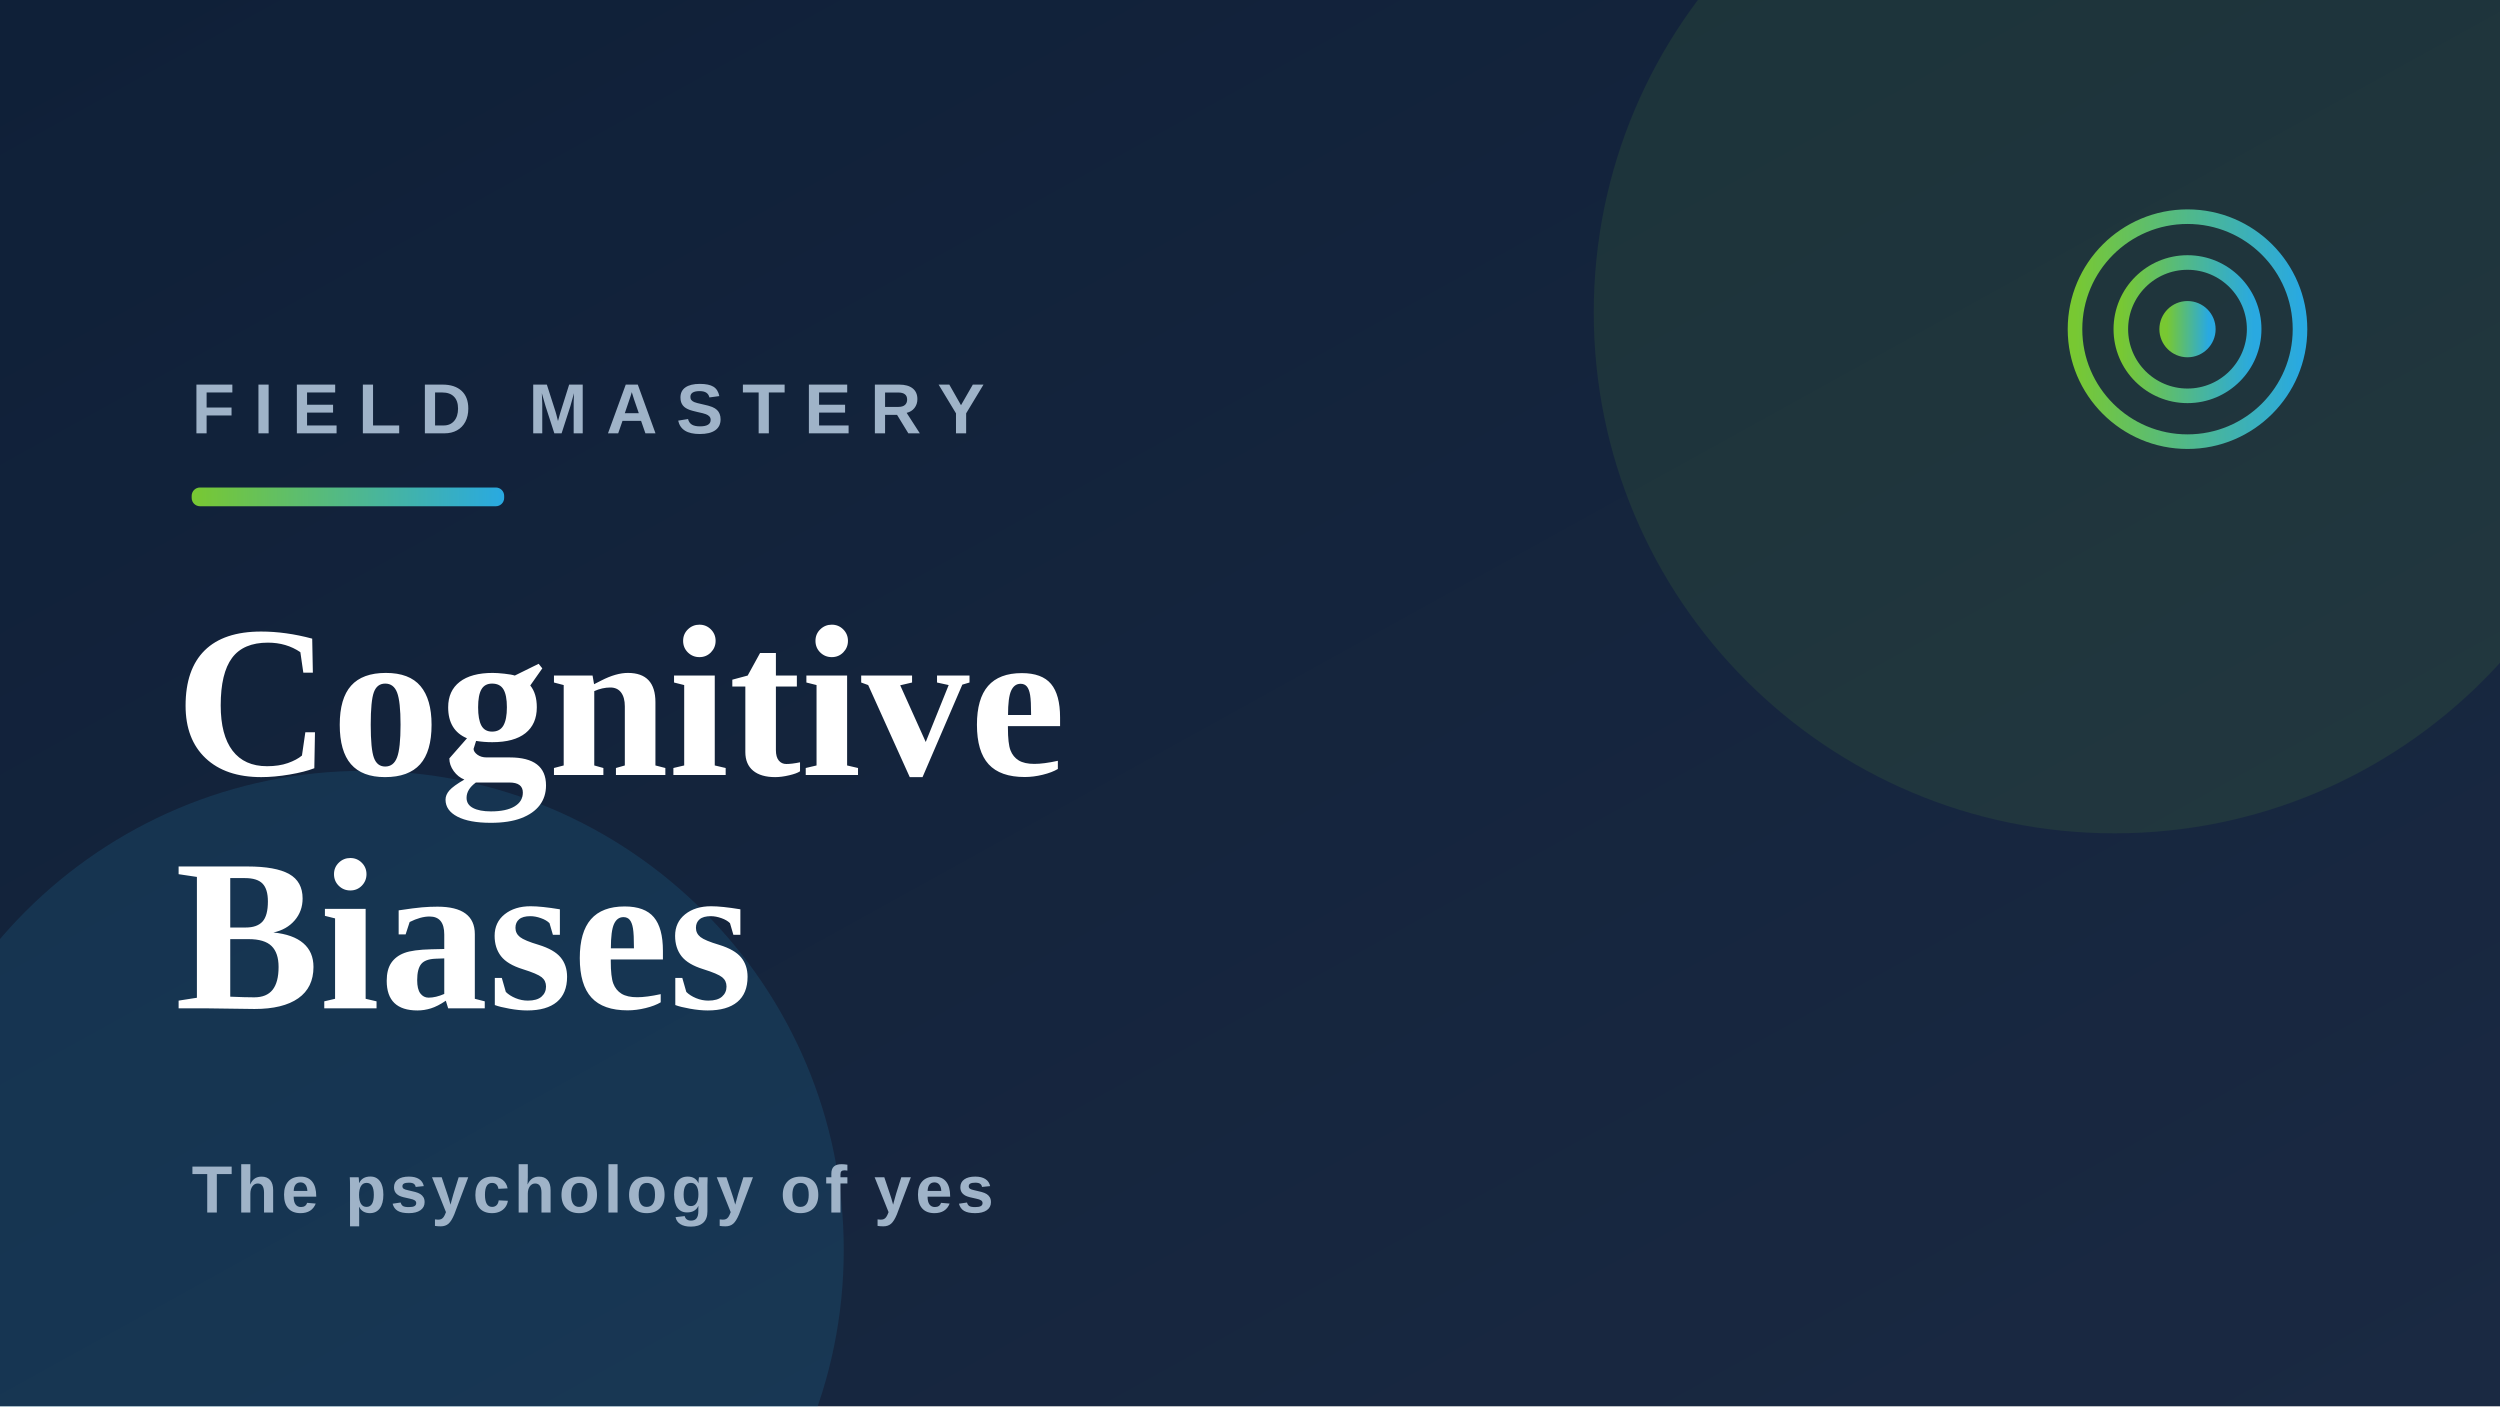
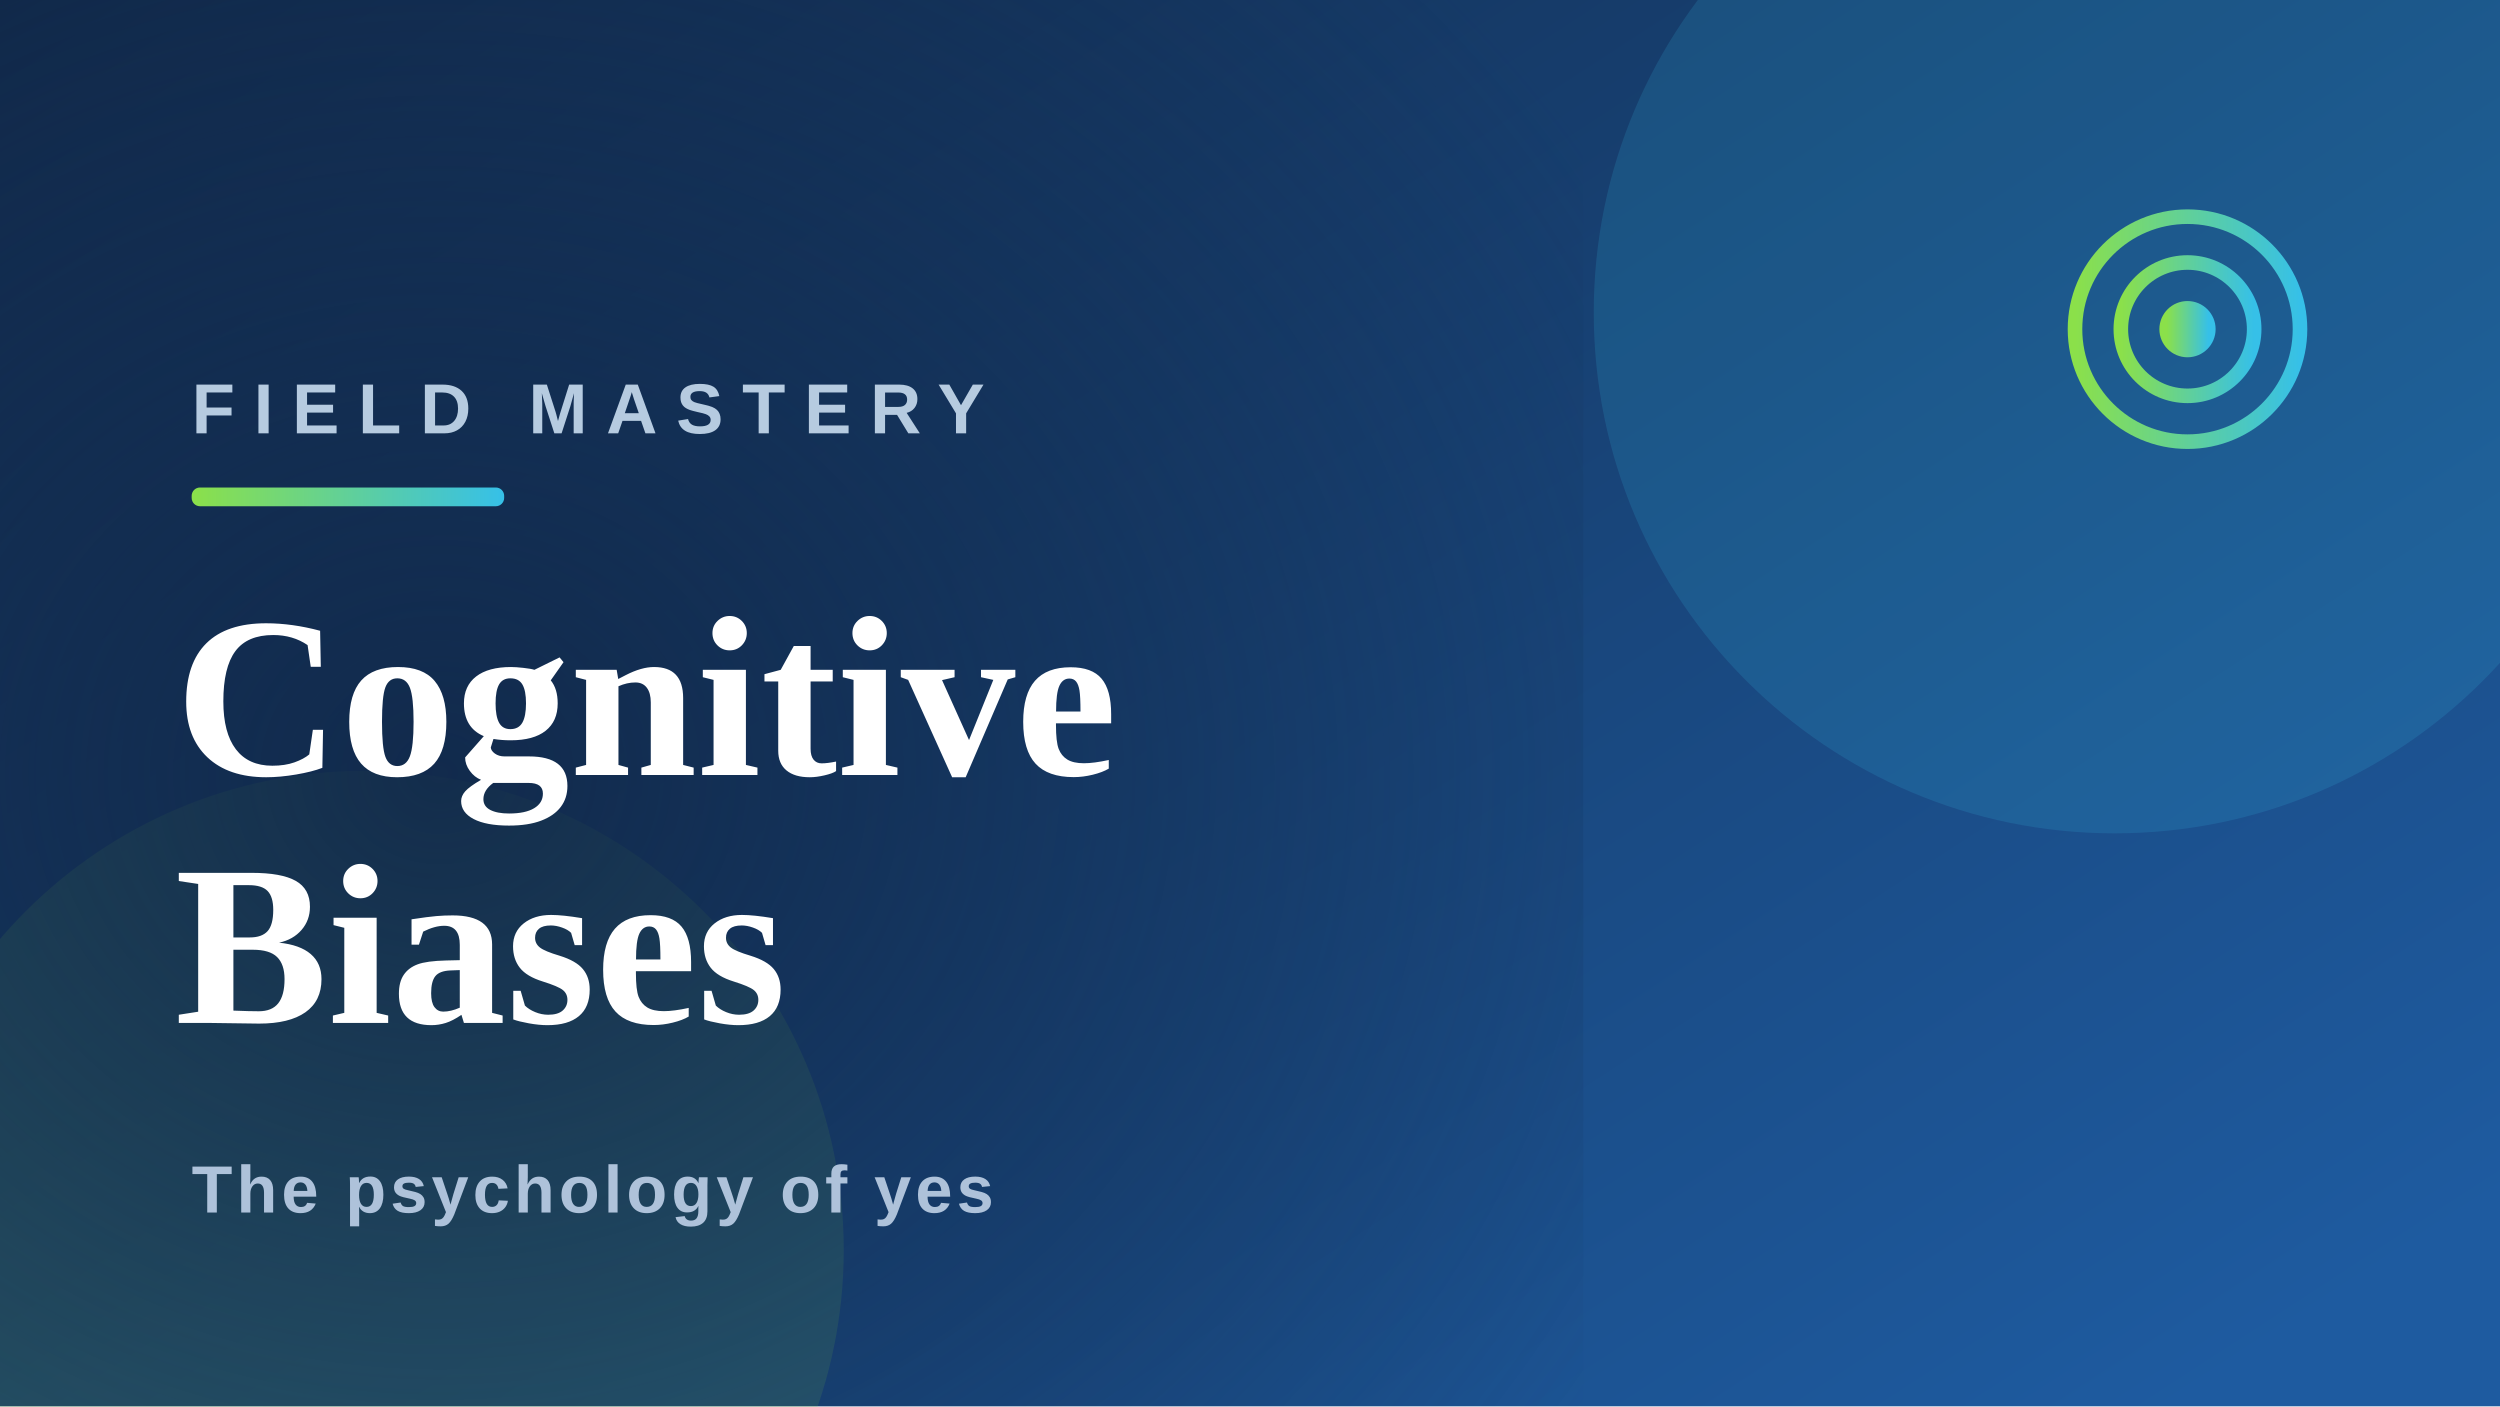
<svg xmlns="http://www.w3.org/2000/svg" viewBox="0 0 1200 675" width="1200" height="675">
  <defs>
-     <linearGradient id="bg" x1="0" y1="0" x2="1" y2="1">
-       <stop offset="0" stop-color="#0F2038" />
-       <stop offset="1" stop-color="#1A2942" />
+     <linearGradient id="bg" x1="0" y1="0" x2="1" y2="0.85">
+       <stop offset="0" stop-color="#11294A" />
+       <stop offset="1" stop-color="#1E5BA0" />
    </linearGradient>
    <linearGradient id="acc" x1="0" y1="0" x2="1" y2="0">
-       <stop offset="0" stop-color="#78C832" />
-       <stop offset="1" stop-color="#29A9E1" />
+       <stop offset="0" stop-color="#8BE04A" />
+       <stop offset="1" stop-color="#36C0E8" />
    </linearGradient>
+     <radialGradient id="shade" cx="0.28" cy="0.55" r="0.85">
+       <stop offset="0" stop-color="#11294A" stop-opacity="0.92" />
+       <stop offset="1" stop-color="#11294A" stop-opacity="0" />
+     </radialGradient>
  </defs>
  <rect width="1200" height="675" fill="url(#bg)" />
-   <circle cx="1015" cy="150" r="250" fill="#78C832" opacity="0.10" />
-   <circle cx="175" cy="600" r="230" fill="#29A9E1" opacity="0.13" />
+   <circle cx="1015" cy="150" r="250" fill="#36C0E8" opacity="0.16" />
+   <circle cx="175" cy="600" r="230" fill="#8BE04A" opacity="0.18" />
+   <rect width="760" height="675" fill="url(#shade)" />
  <g transform="translate(992,100)" fill="none" stroke="url(#acc)" stroke-width="7">
    <circle cx="58" cy="58" r="54" />
    <circle cx="58" cy="58" r="32" />
    <circle cx="58" cy="58" r="10" fill="url(#acc)" />
  </g>
-   <text x="92" y="208" fill="#9FB3C8" font-family="'Helvetica Neue',Arial,sans-serif" font-size="34" font-weight="700" letter-spacing="9">FIELD MASTERY</text>
+   <text x="92" y="208" fill="#B6CBE0" font-family="'Helvetica Neue',Arial,sans-serif" font-size="34" font-weight="700" letter-spacing="9">FIELD MASTERY</text>
  <rect x="92" y="234" width="150" height="9" rx="4" fill="url(#acc)" />
-   <text x="84" y="372" fill="#FFFFFF" font-family="Georgia,'Times New Roman',serif" font-size="104" font-weight="700">Cognitive</text>
-   <text x="84" y="484" fill="#FFFFFF" font-family="Georgia,'Times New Roman',serif" font-size="104" font-weight="700">Biases</text>
-   <text x="92" y="582" fill="#9FB3C8" font-family="'Helvetica Neue',Arial,sans-serif" font-size="32" font-weight="600" letter-spacing="2">The psychology of yes</text>
+   <text x="84" y="372" fill="#FFFFFF" font-family="Georgia,'Times New Roman',serif" font-size="110" font-weight="700">Cognitive</text>
+   <text x="84" y="491" fill="#FFFFFF" font-family="Georgia,'Times New Roman',serif" font-size="110" font-weight="700">Biases</text>
+   <text x="92" y="582" fill="#AEC2DA" font-family="'Helvetica Neue',Arial,sans-serif" font-size="32" font-weight="600" letter-spacing="2">The psychology of yes</text>
</svg>
